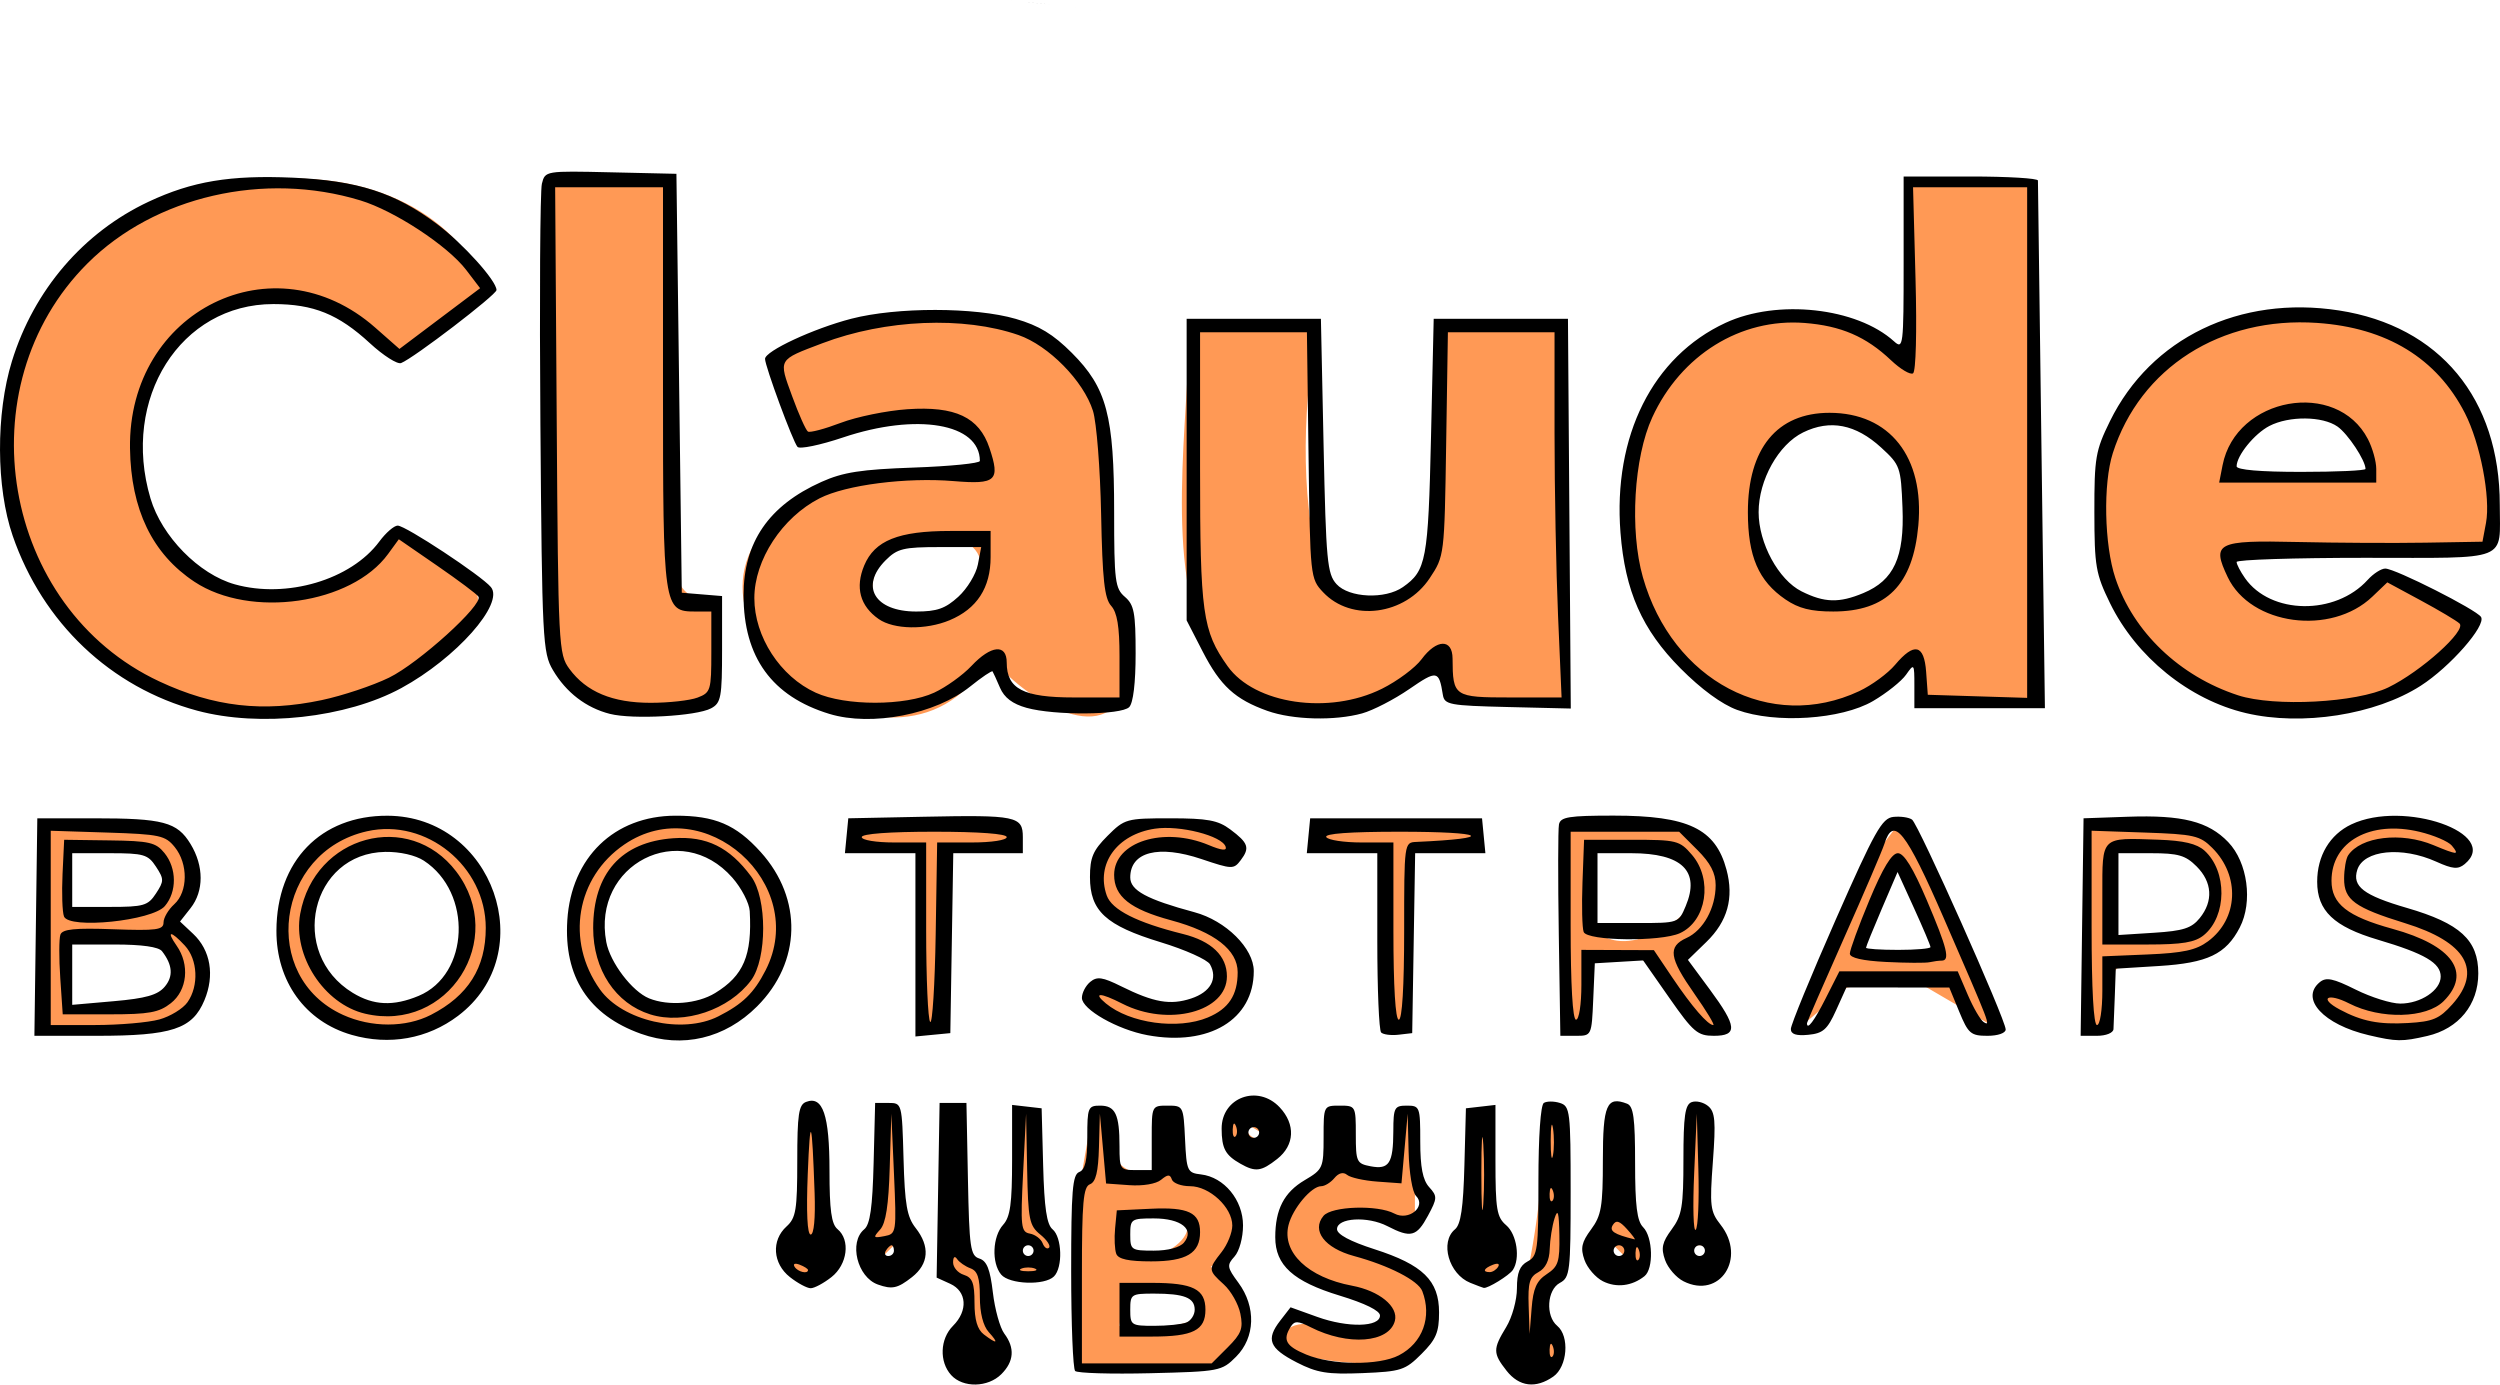
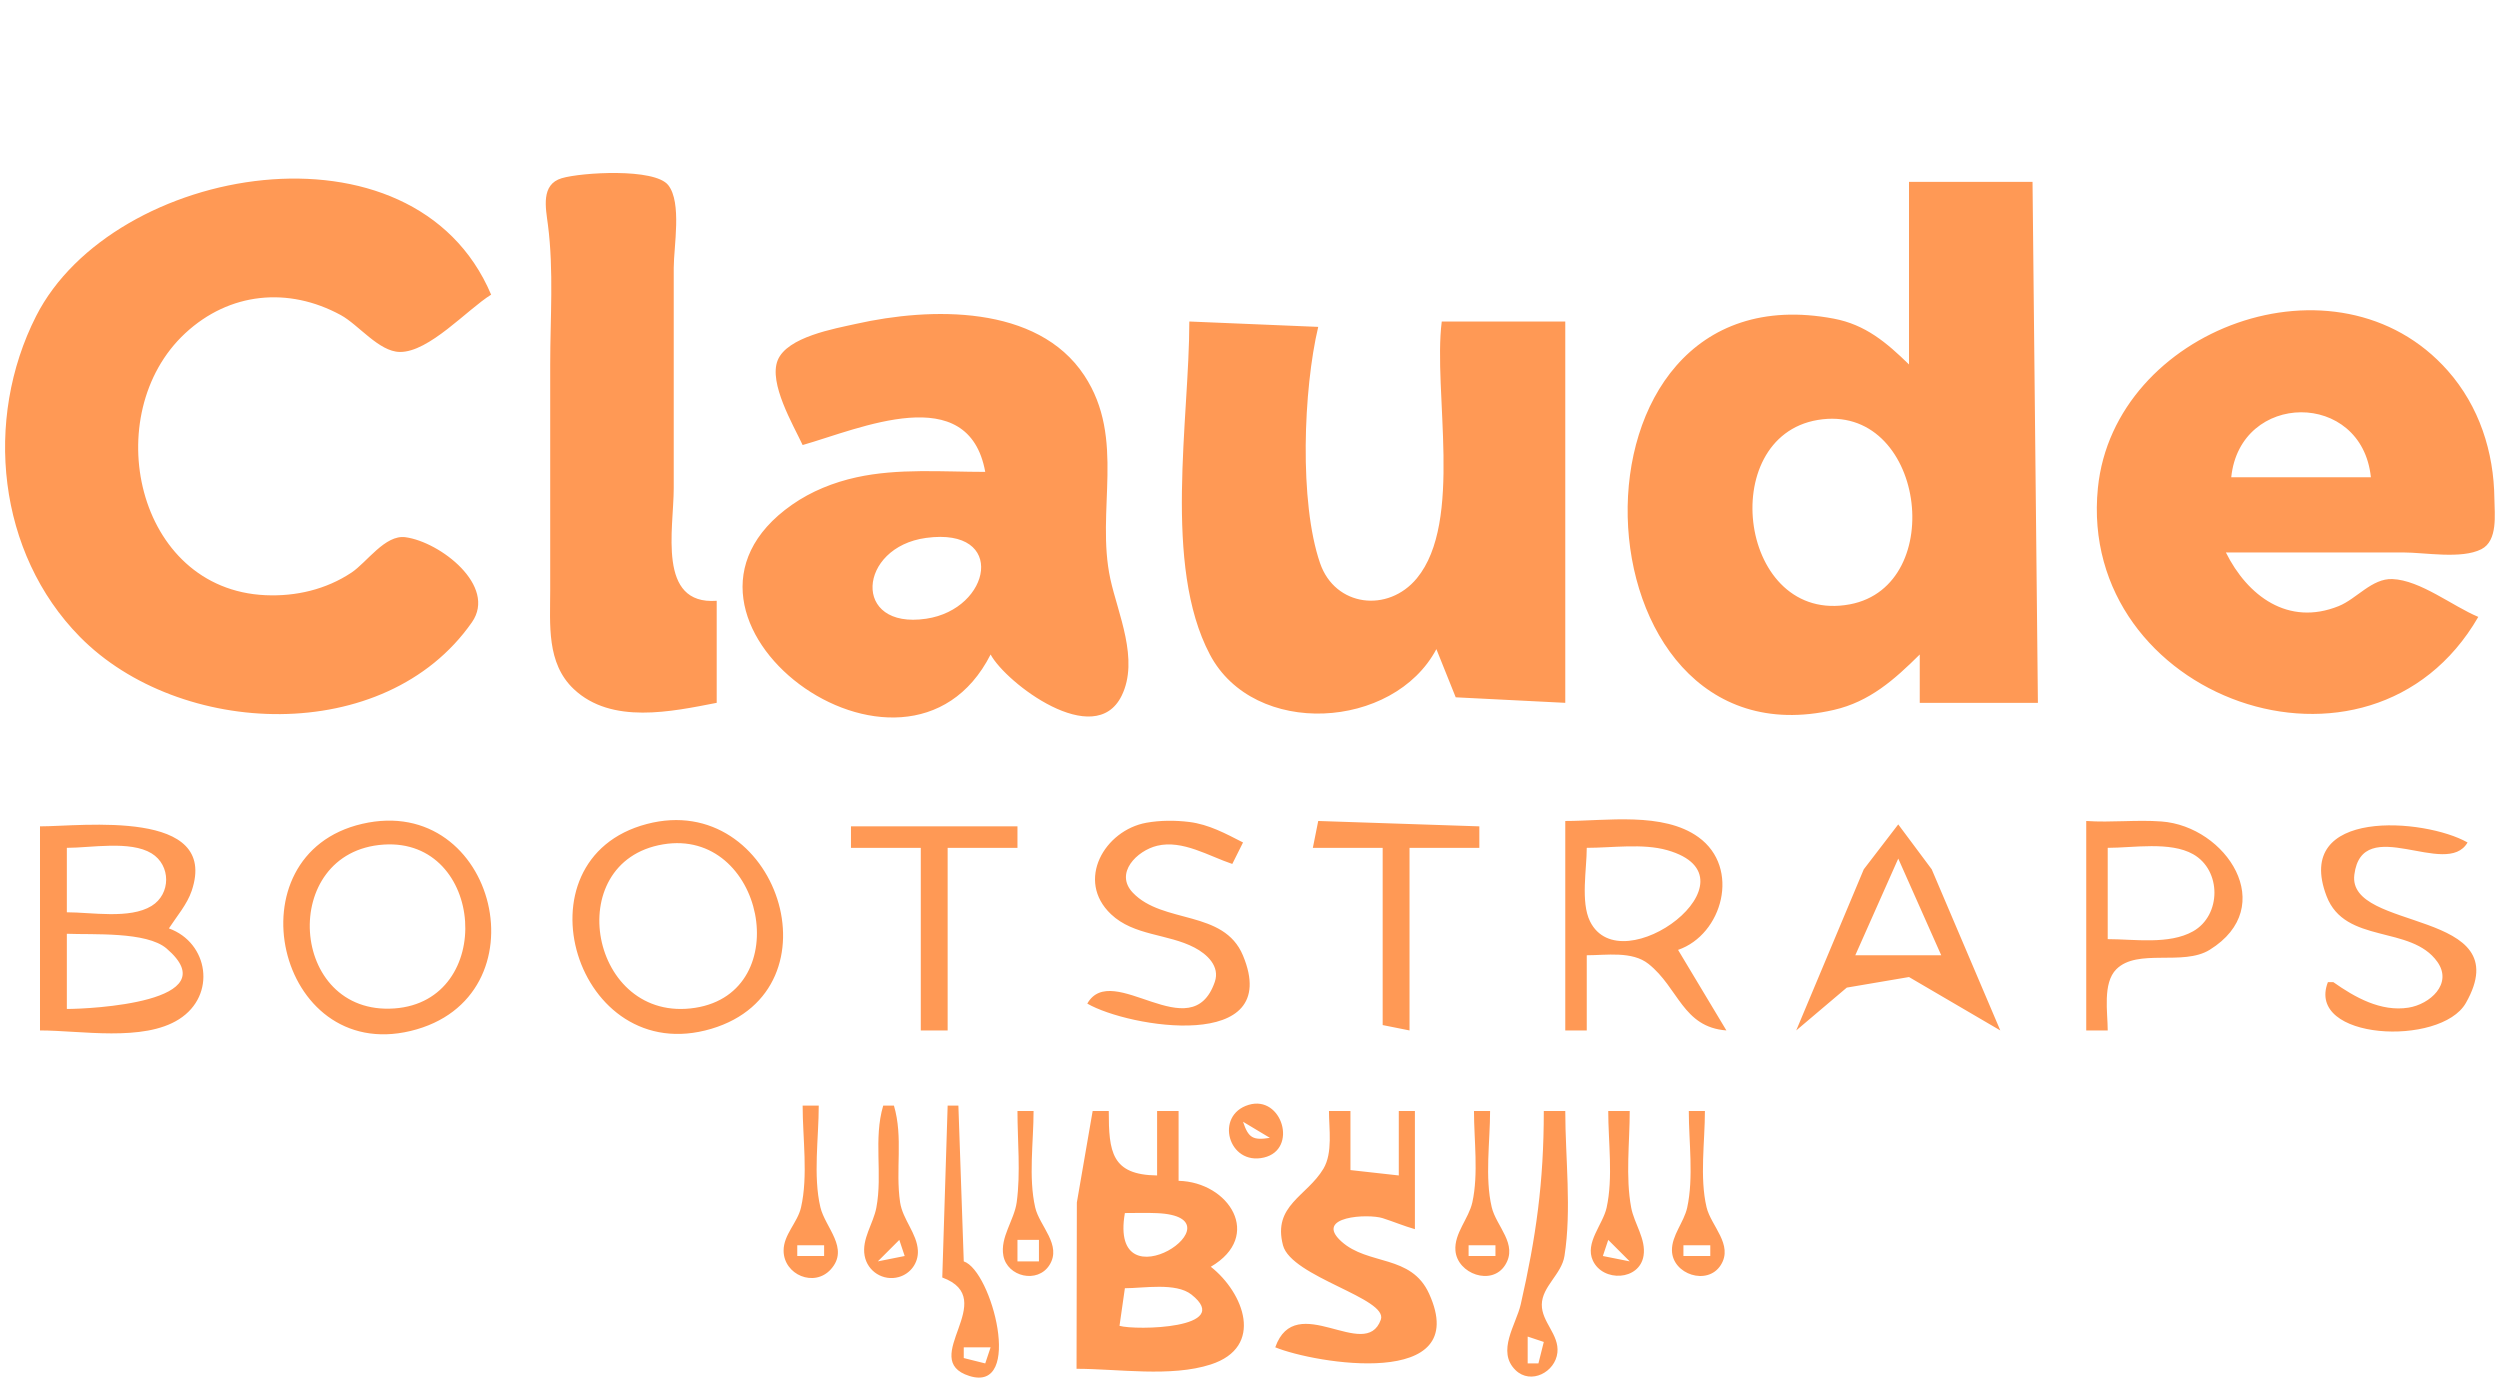
<svg xmlns="http://www.w3.org/2000/svg" version="1.1" id="svg1" width="465.488" height="257.792" viewBox="0 0 465.488 257.792">
  <defs id="defs1" />
  <g id="g1" transform="translate(-278.5532,-564.1366)">
    <path style="display:inline;fill:#ff9955;stroke:none;stroke-width:2.3;stroke-dasharray:4.6, 2.3;stroke-dashoffset:0" d="m 412,695 v -19 c -11.142,0.831 -8,-13.394 -8,-21 v -41 c 0,-3.929 1.544,-12.15 -1.028,-15.397 -2.541,-3.209 -16.174,-2.369 -19.824,-1.286 -3.935,1.168 -2.978,5.545 -2.573,8.682 1.101,8.517 0.424,17.421 0.424,26 v 42 c 0,6.385 -0.727,13.615 4.39,18.442 C 392.435,699.087 403.631,696.623 412,695 m -42,-76 c -14.414,-34.044 -70.439,-24.157 -84.727,4 -9.776,19.265 -7.192,44.125 8.155,59.711 18.482,18.769 56.788,20.506 72.995,-2.711 4.71,-6.748 -5.886,-14.957 -12.383,-15.838 -3.773,-0.511 -7.183,4.688 -10.043,6.589 -4.737,3.15 -10.354,4.457 -15.996,4.208 -24.217,-1.068 -31.133,-33.758 -14.957,-48.774 8.23,-7.64 19.198,-8.695 28.957,-3.385 3.314,1.803 7.11,6.826 11,6.869 5.447,0.061 12.517,-7.877 17,-10.669 m 264,-21 v 34 c -4.174,-4.076 -8.109,-7.419 -14,-8.532 -53.049,-10.029 -49.289,84.166 0,72.852 6.671,-1.531 11.267,-5.629 16,-10.319 v 9 h 22 l -1,-97 h -23 m 106,81 c -4.776,-1.988 -10.797,-6.846 -16,-7.046 -3.811,-0.146 -6.652,3.688 -10,5.036 -9.406,3.788 -16.969,-1.891 -21,-9.991 h 33 c 4.084,0 10.846,1.285 14.566,-0.603 3.116,-1.582 2.459,-6.513 2.43,-9.397 -0.089,-8.725 -2.83,-17.213 -8.665,-23.826 C 713.795,609.897 672.134,625.381 669.171,655 665.257,694.118 719.842,713.873 740,679 M 428,647 c 10.618,-3.03 30.884,-12.153 34,5 -7.941,0 -16.199,-0.701 -24,1.015 -4.244,0.934 -8.382,2.589 -11.96,5.09 C 396.104,679.025 447.241,717.031 463,686 c 2.84,5.283 19.377,17.883 24.397,7.682 3.307,-6.721 -0.713,-15.336 -2.098,-21.721 -2.76,-12.72 2.93,-26.121 -4.858,-37.921 -8.74,-13.244 -28.691,-12.695 -42.441,-9.614 -4.04,0.905 -12.895,2.431 -14.647,6.799 C 421.647,635.48 426.219,643.192 428,647 m 72,-23 c 0,18.303 -4.946,45.36 3.825,61.999 C 512.05,701.604 538.043,700.013 546,685 l 3.6,8.972 L 570,695 v -71 h -23 c -1.654,13.089 4.063,37.263 -4.638,47.811 -5.339,6.472 -15.217,5.32 -18.018,-2.812 C 520.433,657.642 521.241,636.589 524,625 l -24,-1 m 220,29 h -26 c 1.653,-16.036 24.327,-16.224 26,0 M 617,642.333 c 19.854,-3.342 24.416,30.853 6,34.326 -20.6,3.885 -25.108,-31.109 -6,-34.326 m -166,21.957 c 15.112,-2.042 12.111,13.258 0,15.051 -13.907,2.059 -12.714,-13.333 0,-15.051 M 346,717.529 c -24.71,5.71 -15.934,44.547 9,38.57 25.333,-6.073 16.093,-44.369 -9,-38.57 m 53,0.029 c -25.008,6.561 -13.231,45.652 12,38.137 24.489,-7.294 12.24,-44.497 -12,-38.137 M 481,751 c 7.668,4.459 36.559,9.229 28.987,-8.957 -3.57,-8.574 -14.924,-5.818 -20.509,-11.692 -3.462,-3.641 0.78,-7.833 4.526,-8.738 C 498.738,720.469 503.653,723.551 508,725 l 2,-4 c -3.231,-1.651 -6.344,-3.355 -10,-3.815 -2.588,-0.325 -5.43,-0.32 -8,0.144 -7.758,1.403 -13.224,10.737 -6.581,17.032 4.263,4.04 10.588,3.619 15.537,6.207 2.336,1.221 4.789,3.48 3.788,6.391 C 500.396,759.596 485.66,742.844 481,751 m 43,-34 -1,5 h 13 v 33 l 5,1 v -34 h 13 v -4 l -30,-1 m 46,0 v 39 h 4 v -14 c 3.637,0 8.444,-0.811 11.485,1.603 5.626,4.466 6.366,11.777 14.515,12.397 l -9,-15 c 8.272,-2.838 11.715,-15.28 3.786,-20.995 C 588.211,715.267 577.611,717 570,717 m 43,39 9.418,-7.976 L 634,746.055 651,756 638.231,726 631.997,717.636 625.579,726 613,756 m 54,-39 v 39 h 4 c 0,-3.323 -0.981,-8.812 1.603,-11.397 3.945,-3.945 12.415,-0.541 17.378,-3.613 13.005,-8.05 3.059,-23.012 -8.982,-23.9 -4.662,-0.344 -9.346,0.23 -14,-0.09 m 46,30 h -1 c -4.209,10.834 21.025,12.068 25.682,3.895 10.058,-17.651 -22.117,-13.199 -20.761,-23.892 1.463,-11.538 17.196,0.792 21.079,-6.003 -7.951,-4.52 -32.545,-6.506 -26.254,9.985 3.446,9.032 15.727,5.333 20.631,12.24 2.921,4.113 -1.423,7.911 -5.378,8.532 C 721.85,752.566 717.021,749.838 713,747 M 286,718 v 38 c 7.582,0 19.219,2.158 25.892,-2.089 C 318.917,749.439 317.382,739.653 310,737 c 1.444,-2.222 3.393,-4.464 4.247,-7.002 C 319.411,714.651 293.869,718 286,718 m 151,0 v 4 h 13 v 34 h 5 v -34 h 13 v -4 h -31 m -87,3.394 c 18.827,-1.237 20.909,29.145 2,30.508 -19.716,1.421 -21.579,-29.221 -2,-30.508 m 52,-0.039 c 18.771,-3.16 24.911,27.479 6,30.431 -19.565,3.054 -25.188,-27.201 -6,-30.431 M 291,734 v -12 c 4.479,0 11.824,-1.391 15.772,1.028 3.637,2.228 3.615,7.579 0,9.793 C 302.706,735.312 295.593,734 291,734 m 283,-12 c 4.714,0 10.418,-0.864 14.982,0.434 18.022,5.127 -8.565,25.063 -14.378,13.248 C 572.837,732.092 574,725.93 574,722 m 97,17 v -17 c 4.75,0 11.613,-1.229 15.891,1.179 5.333,3.002 5.28,11.392 0,14.364 C 682.419,740.061 675.943,739 671,739 m -39,-15 8,18 h -16 l 8,-18 m -341,28 v -14 c 4.795,0.206 14.838,-0.452 18.566,2.742 C 321.295,750.793 295.203,752 291,752 m 220.055,17.851 c -6.406,1.926 -3.796,11.374 2.837,9.812 6.409,-1.509 3.376,-11.68 -2.837,-9.812 M 428,770 c 0,6.005 1.043,13.096 -0.302,18.961 -0.652,2.844 -3.264,5.057 -3.242,8.06 0.034,4.484 5.715,6.886 8.798,3.451 3.518,-3.921 -1.054,-7.751 -1.951,-11.561 C 429.931,783.087 431,775.97 431,770 h -3 m 15,0 c -1.843,6.236 -0.087,12.688 -1.274,19 -0.558,2.966 -2.754,5.829 -2.184,8.945 0.536,2.935 3.465,4.777 6.353,3.972 2.199,-0.613 3.681,-2.651 3.563,-4.936 -0.166,-3.202 -2.833,-5.769 -3.311,-8.981 -0.896,-6.029 0.605,-12.072 -1.147,-18 h -2 m 12,0 -1,32 c 10.972,4.034 -4.653,15.291 5.055,18.338 C 469.15,823.507 463.246,800.741 458,799 l -1,-29 h -2 m 13,1 c 0,5.552 0.609,11.496 -0.143,17 -0.454,3.321 -3.121,6.515 -2.481,9.941 0.736,3.937 6.368,5.247 8.581,1.742 2.364,-3.745 -1.858,-7.253 -2.654,-10.722 C 470.026,783.395 471,776.697 471,771 h -3 m 14,0 -2.942,17.039 L 479,819 c 7.746,0 17.556,1.599 24.985,-0.804 C 514.079,814.93 510.119,804.815 504,800 c 9.796,-5.719 3.41,-15.773 -6,-16 v -13 h -4 v 12 c -8.509,-0.101 -8.995,-4.397 -9,-12 h -3 m 44,0 c 0,3.306 0.735,7.783 -1.028,10.741 -3.063,5.14 -9.488,6.834 -7.535,14.255 1.558,5.92 19.654,9.869 18.217,13.866 C 532.784,817.847 519.803,804.209 516,815 c 7.305,2.996 36.813,7.996 28.643,-9.985 -3.346,-7.363 -11.342,-5.205 -16.346,-9.738 -5.178,-4.691 5.046,-5.179 7.699,-4.326 2.028,0.651 3.953,1.464 6.005,2.049 v -22 h -3 v 12 l -9,-1 v -11 h -4 m 27,0 c 0,5.429 0.863,11.685 -0.302,17 -0.666,3.035 -3.404,5.778 -3.152,8.981 0.342,4.339 6.767,6.667 9.26,2.701 2.444,-3.888 -1.66,-7.192 -2.503,-10.772 C 555.001,783.385 556,776.664 556,771 h -3 m 13,0 c 0,13.343 -1.439,23.437 -4.294,36.001 -0.852,3.751 -4.558,8.753 -0.964,12.252 2.842,2.766 7.404,0.363 7.792,-3.272 0.359,-3.366 -2.945,-5.678 -2.904,-8.941 0.042,-3.372 3.684,-5.638 4.221,-9.054 C 571.205,789.387 570,779.706 570,771 h -4 m 12,0 c 0,5.739 0.929,12.382 -0.302,18 -0.686,3.129 -4.091,6.543 -2.561,9.852 1.873,4.05 8.693,3.748 9.438,-0.911 C 585.068,794.85 582.829,791.948 582.274,789 581.198,783.281 582,776.809 582,771 h -4 m 15,0 c 0,5.74 0.928,12.381 -0.302,18 -0.594,2.712 -2.89,5.154 -2.835,7.981 0.087,4.455 6.638,6.609 9.094,2.701 2.387,-3.798 -1.832,-7.279 -2.654,-10.772 C 595.001,783.385 596,776.664 596,771 h -3 m -78,5 c -3.137,0.494 -4,0.036 -5,-3 l 5,3 m -27,14 c 1.996,0 4.01,-0.069 6.004,0.019 C 510.572,790.755 484.874,807.921 488,790 m -56,6 v 2 h -5 v -2 h 5 m 14,-1 1,3 -5,1 4,-4 m 26,0 v 4 h -4 v -4 h 4 m 85,1 v 2 h -5 v -2 h 5 m 25,3 -5,-1 1,-3 4,4 m 15,-3 v 2 h -5 v -2 h 5 m -110,15 1,-7 c 3.459,0 9.509,-1.109 12.396,1.178 C 508.429,811.543 489.956,811.874 487,811 m 79,3 -1,4 h -2 v -5 l 3,1 m -103,1 -1,3 -4,-1 v -2 z" id="path2" />
-     <path style="display:inline;fill:#000000" d="M 455.655,820.171 C 453.41,817.691 453.57,813.43 456,811 c 2.824,-2.824 2.584,-6.413 -0.525,-7.829 l -2.525,-1.15 0.275,-16.26 L 453.5,769.5 h 2.5 2.5 l 0.277,14.191 c 0.25,12.783 0.46,14.249 2.124,14.777 1.394,0.443 2.011,1.988 2.518,6.309 0.369,3.147 1.326,6.596 2.126,7.664 2.003,2.673 1.822,5.192 -0.545,7.559 -2.499,2.499 -7.161,2.584 -9.345,0.171 z m 7,-8 C 461.609,811.015 461,808.612 461,805.64 c 0,-3.566 -0.423,-4.859 -1.75,-5.348 -0.963,-0.355 -2.081,-1.129 -2.485,-1.719 -0.448,-0.654 -0.741,-0.416 -0.75,0.61 -0.008,0.925 0.885,1.968 1.985,2.317 1.616,0.513 2,1.513 2,5.207 0,3.182 0.532,4.976 1.75,5.901 2.473,1.877 2.839,1.701 0.905,-0.437 z m 96.418,7.194 c -2.562,-3.257 -2.569,-4.039 -0.069,-8.139 1.103,-1.81 1.996,-5.037 1.996,-7.215 0,-2.917 0.519,-4.219 2,-5.011 1.853,-0.992 2,-2.094 2,-14.976 0,-8.274 0.409,-14.158 1.009,-14.529 0.555,-0.343 1.905,-0.339 3,0.008 1.878,0.596 1.991,1.534 1.991,16.529 0,14.874 -0.129,15.966 -2,16.968 -2.405,1.287 -2.71,6.166 -0.5,8 2.339,1.941 1.906,7.602 -0.723,9.443 -3.265,2.287 -6.359,1.904 -8.705,-1.078 z m 8.611,-4.553 c -0.319,-0.798 -0.556,-0.561 -0.604,0.604 -0.043,1.054 0.193,1.645 0.525,1.312 0.332,-0.332 0.368,-1.195 0.079,-1.917 z m -1.128,-13.441 c 2.139,-1.401 2.432,-2.307 2.345,-7.237 C 568.824,789.806 568.615,789.079 568,791 c -0.44,1.375 -0.846,3.947 -0.9,5.715 -0.066,2.122 -0.779,3.579 -2.1,4.285 -1.649,0.883 -1.968,1.985 -1.82,6.285 l 0.18,5.215 0.375,-4.763 c 0.292,-3.71 0.916,-5.117 2.82,-6.365 z m 1.128,-15.559 c -0.319,-0.798 -0.556,-0.561 -0.604,0.604 -0.043,1.054 0.193,1.645 0.525,1.312 0.332,-0.332 0.368,-1.195 0.079,-1.917 z m 0.035,-11.549 c -0.23,-1.52 -0.424,-0.514 -0.432,2.236 -0.008,2.75 0.181,3.994 0.418,2.764 0.237,-1.23 0.244,-3.48 0.014,-5 z m -88.978,45.143 C 478.333,819 478,810.628 478,800.802 c 0,-14.957 0.244,-17.958 1.5,-18.44 1.099,-0.422 1.5,-2.153 1.5,-6.469 C 481,770.344 481.14,770 483.393,770 486.227,770 487,771.624 487,777.582 487,781.824 487.119,782 490,782 h 3 v -6 c 0,-5.978 0.011,-6 2.952,-6 2.923,0 2.955,0.062 3.25,6.25 0.283,5.943 0.429,6.265 2.97,6.559 4.307,0.498 7.827,4.77 7.827,9.499 0,2.281 -0.69,4.797 -1.586,5.788 -1.457,1.61 -1.398,2.007 0.727,4.882 3.32,4.491 3.14,10.195 -0.434,13.773 -2.68,2.683 -3.07,2.758 -15.988,3.073 -7.282,0.178 -13.573,-0.01 -13.98,-0.417 z m 28.416,-4.408 c 2.533,-2.533 2.9,-3.509 2.349,-6.25 -0.359,-1.786 -1.745,-4.239 -3.079,-5.45 -2.933,-2.663 -2.945,-2.823 -0.426,-6.025 1.1,-1.398 2,-3.627 2,-4.953 C 508,788.943 503.76,785 500.129,785 c -1.629,0 -3.151,-0.562 -3.383,-1.25 -0.332,-0.987 -0.755,-0.974 -2.009,0.061 -0.93,0.768 -3.38,1.182 -5.913,1 L 484.5,784.5 l -0.577,-6.5 -0.577,-6.5 -0.173,6.281 c -0.125,4.544 -0.588,6.441 -1.673,6.857 -1.249,0.479 -1.5,3.32 -1.5,16.969 V 818 h 12.077 12.077 z M 487,808 v -5 h 6.066 c 7.617,0 9.934,1.166 9.934,5 0,3.834 -2.317,5 -9.934,5 H 487 Z m 12.418,2.393 C 500.288,810.059 501,808.982 501,808 c 0,-2.232 -1.94,-3 -7.582,-3 -4.242,0 -4.418,0.119 -4.418,3 0,2.881 0.176,3 4.418,3 2.43,0 5.13,-0.273 6,-0.607 z M 486.398,797.595 c -0.296,-0.773 -0.395,-2.91 -0.219,-4.75 L 486.5,789.5 l 6.337,-0.3 c 6.967,-0.33 9.163,0.713 9.163,4.351 0,3.929 -2.54,5.449 -9.103,5.449 -4.196,0 -6.12,-0.416 -6.499,-1.405 z M 499,795.5 c 2.037,-2.455 -0.518,-4.5 -5.622,-4.5 -4.197,0 -4.378,0.124 -4.378,3 0,2.876 0.18,3 4.378,3 2.671,0 4.863,-0.585 5.622,-1.5 z m 21,22.311 c -5.138,-2.638 -5.784,-4.278 -3.068,-7.786 l 1.916,-2.475 4.991,1.795 c 5.682,2.043 11.661,1.907 11.661,-0.265 0,-0.898 -2.759,-2.26 -7.5,-3.704 -8.671,-2.64 -12,-5.655 -12,-10.867 0,-5.194 1.634,-8.361 5.485,-10.633 C 524.874,781.877 525,781.59 525,775.901 525,770.011 525.006,770 528,770 c 2.962,0 3,0.069 3,5.383 0,5.078 0.156,5.413 2.747,5.909 3.444,0.658 4.218,-0.537 4.237,-6.542 0.014,-4.396 0.202,-4.75 2.515,-4.75 2.417,0 2.5,0.222 2.5,6.671 0,4.807 0.463,7.183 1.657,8.502 1.545,1.707 1.53,2.066 -0.227,5.329 -2.107,3.912 -3.19,4.191 -7.542,1.94 -3.689,-1.908 -9.387,-1.57 -9.387,0.556 0,0.972 2.442,2.282 6.961,3.734 9.037,2.903 12.039,5.839 12.039,11.773 0,3.7 -0.555,5.013 -3.262,7.72 -3.04,3.04 -3.79,3.284 -11,3.58 -6.515,0.267 -8.449,-0.048 -12.238,-1.993 z m 19.02,-1.321 c 4.427,-2.289 6.199,-7.15 4.357,-11.95 -0.758,-1.976 -6.189,-4.767 -12.719,-6.538 -5.47,-1.483 -7.948,-4.741 -5.682,-7.472 1.507,-1.816 10.096,-2.097 13.207,-0.432 2.666,1.427 6.009,-1.306 4.025,-3.29 -0.675,-0.675 -1.283,-4.313 -1.38,-8.257 l -0.173,-7.05 -0.577,6.485 -0.577,6.485 -4.5,-0.326 c -2.475,-0.179 -5.003,-0.741 -5.617,-1.247 -0.714,-0.589 -1.57,-0.376 -2.372,0.591 -0.69,0.832 -1.797,1.512 -2.458,1.512 -1.83,0 -5.319,4.159 -6.088,7.257 -1.259,5.071 3.635,9.733 11.829,11.27 5.093,0.956 8.671,3.893 7.977,6.549 -1.074,4.108 -8.748,4.695 -15.653,1.196 -2.398,-1.215 -3.026,-1.235 -3.735,-0.116 -1.558,2.458 -0.917,3.616 2.867,5.186 4.833,2.004 13.536,2.079 17.27,0.148 z M 425.635,801.927 C 422.428,799.405 422.138,795.09 425,792.5 c 1.755,-1.588 2,-3.08 2,-12.186 0,-8.706 0.265,-10.478 1.645,-11.007 3.112,-1.194 4.355,2.451 4.355,12.763 0,7.39 0.356,9.982 1.5,10.931 2.428,2.015 1.848,6.581 -1.135,8.927 C 431.916,803.067 430.177,804 429.5,804 c -0.677,0 -2.416,-0.933 -3.865,-2.073 z M 429,800.607 c 0,-0.216 -0.698,-0.661 -1.552,-0.989 -0.89,-0.341 -1.291,-0.174 -0.941,0.393 0.587,0.95 2.493,1.405 2.493,0.596 z m 1.229,-14.355 c -0.49,-14.01 -0.819,-14.911 -1.277,-3.5 -0.286,7.136 -0.086,11.252 0.548,11.252 0.604,1.7e-4 0.893,-3.07 0.729,-7.752 z M 442,803.306 c -3.836,-1.371 -5.436,-7.869 -2.532,-10.28 1.095,-0.909 1.54,-4.051 1.75,-12.372 L 441.5,769.5 h 2.5 c 2.488,0 2.501,0.051 2.787,10.389 0.235,8.526 0.639,10.836 2.25,12.885 2.705,3.439 2.467,6.685 -0.671,9.154 -2.683,2.11 -3.701,2.331 -6.365,1.379 z M 445,797 c 0,-0.55 -0.198,-1 -0.441,-1 -0.243,0 -0.719,0.45 -1.059,1 -0.34,0.55 -0.141,1 0.441,1 0.582,0 1.059,-0.45 1.059,-1 z m 0.007,-14.317 -0.493,-11.183 -0.296,9.964 c -0.211,7.11 -0.725,10.438 -1.793,11.618 -1.356,1.498 -1.281,1.613 0.789,1.219 2.255,-0.429 2.279,-0.586 1.793,-11.618 z m 107.308,20.31 c -4,-1.612 -5.709,-7.592 -2.848,-9.966 1.085,-0.9 1.541,-3.996 1.75,-11.872 L 551.5,770.5 l 2.75,-0.316 2.75,-0.316 v 10.344 c 0,9.107 0.239,10.549 2,12.057 1.986,1.701 2.654,6.207 1.235,8.332 -0.676,1.013 -4.688,3.483 -5.419,3.336 -0.174,-0.035 -1.299,-0.459 -2.5,-0.944 z m 5.178,-2.982 c 0.35,-0.567 -0.051,-0.735 -0.941,-0.393 -1.732,0.665 -2.049,1.382 -0.611,1.382 0.518,0 1.216,-0.445 1.552,-0.989 z m -2.753,-22.725 c -0.199,-3.183 -0.364,-0.837 -0.366,5.213 -0.002,6.05 0.161,8.654 0.362,5.787 0.201,-2.867 0.203,-7.817 0.004,-11 z m 22.277,25.42 c -1.366,-0.687 -2.915,-2.475 -3.441,-3.974 -0.776,-2.205 -0.541,-3.289 1.233,-5.688 1.909,-2.582 2.191,-4.243 2.191,-12.898 0,-10.299 0.712,-11.963 4.5,-10.509 1.201,0.461 1.5,2.661 1.5,11.04 0,7.968 0.358,10.822 1.5,11.964 1.819,1.819 1.981,7.728 0.25,9.112 -2.312,1.85 -5.233,2.209 -7.733,0.952 z m 6.667,-5.894 c -0.319,-0.798 -0.556,-0.561 -0.604,0.604 -0.043,1.054 0.193,1.645 0.525,1.312 0.332,-0.332 0.368,-1.195 0.079,-1.917 z M 581,797 c 0,-0.55 -0.45,-1 -1,-1 -0.55,0 -1,0.45 -1,1 0,0.55 0.45,1 1,1 0.55,0 1,-0.45 1,-1 z m 0.479,-4.024 c -1.396,-1.542 -2.02,-1.721 -2.625,-0.75 -0.702,1.126 0.212,1.729 4.051,2.674 0.223,0.055 -0.419,-0.811 -1.426,-1.924 z m 10.538,9.73 c -1.366,-0.687 -2.915,-2.475 -3.441,-3.974 -0.776,-2.205 -0.541,-3.289 1.233,-5.688 1.914,-2.589 2.191,-4.239 2.191,-13.036 0,-8.068 0.301,-10.187 1.513,-10.652 0.832,-0.319 2.218,0.005 3.079,0.72 1.309,1.086 1.455,2.789 0.891,10.362 -0.616,8.265 -0.491,9.296 1.421,11.72 4.914,6.229 -0.127,13.95 -6.887,10.549 z M 596,797 c 0,-0.55 -0.45,-1 -1,-1 -0.55,0 -1,0.45 -1,1 0,0.55 0.45,1 1,1 0.55,0 1,-0.45 1,-1 z M 594.781,781.913 594.489,771.5 l -0.494,11.204 c -0.272,6.162 -0.14,10.848 0.292,10.413 0.433,-0.435 0.655,-5.477 0.494,-11.204 z m -129.825,19.534 c -1.805,-2.175 -1.606,-7.071 0.378,-9.263 C 466.66,790.718 467,788.257 467,780.105 v -10.238 l 2.75,0.316 2.75,0.316 0.283,10.655 c 0.209,7.877 0.665,10.972 1.75,11.872 1.768,1.468 1.94,7.1 0.267,8.773 -1.729,1.729 -8.312,1.493 -9.844,-0.353 z m 6.294,-1.109 c -0.688,-0.277 -1.812,-0.277 -2.5,0 -0.688,0.277 -0.125,0.504 1.25,0.504 1.375,0 1.938,-0.227 1.25,-0.504 z M 471,797 c 0,-0.55 -0.45,-1 -1,-1 -0.55,0 -1,0.45 -1,1 0,0.55 0.45,1 1,1 0.55,0 1,-0.45 1,-1 z m 1.25,-2.996 c -2.043,-1.656 -2.268,-2.775 -2.448,-12.164 L 469.605,771.5 l -0.552,11 c -0.506,10.075 -0.4,11.028 1.259,11.328 0.996,0.18 2.064,0.987 2.374,1.793 0.309,0.806 0.844,1.182 1.189,0.836 0.345,-0.346 -0.386,-1.45 -1.624,-2.453 z m 37.25,-13.199 c -2.8,-1.588 -3.467,-2.832 -3.485,-6.498 -0.028,-5.83 6.737,-8.328 10.81,-3.992 2.982,3.174 2.796,7.051 -0.461,9.613 -2.987,2.349 -4.034,2.483 -6.865,0.878 z m -0.817,-6.993 c -0.319,-0.798 -0.556,-0.561 -0.604,0.604 -0.043,1.054 0.193,1.645 0.525,1.312 0.332,-0.332 0.368,-1.195 0.079,-1.917 z M 513,775 c 0,-0.55 -0.45,-1 -1,-1 -0.55,0 -1,0.45 -1,1 0,0.55 0.45,1 1,1 0.55,0 1,-0.45 1,-1 z M 344.037,756.826 c -8.651,-2.482 -14.05,-9.96 -14.015,-19.414 0.048,-12.968 8.252,-21.447 20.696,-21.39 19.662,0.09 28.627,25.556 13.117,37.264 -5.671,4.281 -12.783,5.553 -19.799,3.54 z m 14.753,-3.729 C 365.719,749.544 369,744.34 369,736.903 c 0,-11.464 -11.065,-20.471 -22.103,-17.991 -17.025,3.825 -20.073,27.108 -4.476,34.192 5.269,2.393 11.695,2.39 16.368,-0.006 z m -12.268,-0.22 c -7.649,-1.81 -13.484,-10.791 -12.074,-18.584 2.65,-14.642 20.248,-19.424 29.044,-7.893 9.643,12.643 -1.56,30.123 -16.97,26.477 z m 9.989,-3.317 c 9.46,-3.953 10.05,-19.216 0.973,-25.163 -1.565,-1.025 -4.449,-1.684 -7.191,-1.643 -13.887,0.21 -18.184,18.853 -6.051,26.251 3.864,2.356 7.559,2.523 12.269,0.555 z m 41.375,7.06 c -9.758,-3.487 -14.373,-10.611 -13.702,-21.15 0.744,-11.68 8.742,-19.422 20.099,-19.454 7.361,-0.021 11.29,1.649 15.901,6.76 7.858,8.708 7.586,20.495 -0.663,28.744 -5.991,5.991 -13.915,7.859 -21.635,5.1 z m 14.415,-3.241 c 4.545,-2.301 6.641,-4.346 8.807,-8.59 8.203,-16.072 -11.415,-33.552 -26.288,-23.424 -8.993,6.124 -10.994,17.961 -4.564,26.992 4.185,5.877 15.339,8.418 22.045,5.022 z M 399.619,753.009 C 393.151,750.975 389,744.697 389,736.951 c 0,-10.188 5.24,-16.061 14.935,-16.739 6.174,-0.431 10.437,1.663 14.473,7.111 2.999,4.047 2.992,15.323 -0.013,19.353 -4.086,5.482 -12.481,8.313 -18.776,6.333 z m 12.076,-3.965 c 5.312,-3.239 6.913,-7.023 6.455,-15.259 -0.083,-1.493 -1.538,-4.295 -3.233,-6.226 -9.621,-10.958 -26.192,-2.494 -23.475,11.99 0.714,3.808 4.822,9.207 7.975,10.482 3.614,1.462 8.966,1.032 12.277,-0.987 z m 80.524,7.84 C 486.629,755.852 480,752.084 480,749.938 c 0,-0.931 0.694,-2.269 1.541,-2.973 1.271,-1.055 2.278,-0.914 5.75,0.808 6.104,3.027 9.163,3.561 13.05,2.278 3.624,-1.196 5.001,-3.69 3.509,-6.356 -0.489,-0.873 -4.614,-2.724 -9.167,-4.113 C 484.426,736.456 481.5,733.76 481.5,727.439 c 0,-3.636 0.568,-4.968 3.269,-7.669 3.174,-3.174 3.515,-3.269 11.677,-3.269 6.931,0 8.892,0.362 11.168,2.061 3.388,2.53 3.698,3.438 1.958,5.735 -1.306,1.724 -1.599,1.716 -7.292,-0.202 C 494.257,721.392 489,722.745 489,727.514 c 0,2.415 3.086,4.086 11.957,6.475 5.848,1.575 11.043,6.731 11.043,10.961 0,9.028 -8.323,14.05 -19.78,11.935 z m 11.232,-3.3 C 507.328,751.965 509,749.424 509,745.155 c 0,-4.122 -4.29,-7.47 -12.377,-9.659 C 488.974,733.426 486,731.056 486,727.034 c 0,-6.15 9.221,-9.057 17.609,-5.552 2.428,1.015 3.422,1.113 3.155,0.312 -0.681,-2.044 -8.559,-4.052 -13.181,-3.359 -7.052,1.058 -11.025,6.566 -8.963,12.428 0.945,2.686 5.6,5.041 14.182,7.174 5.344,1.328 8.197,4.075 8.197,7.891 0,6.601 -10.91,9.452 -19.47,5.088 -4.133,-2.107 -5.575,-2.127 -3.063,-0.043 4.465,3.706 13.419,4.938 18.985,2.613 z m 216.138,3.297 c -8.402,-1.971 -12.838,-6.771 -9.114,-9.861 1.191,-0.988 2.482,-0.723 6.696,1.378 2.872,1.431 6.608,2.602 8.302,2.602 3.819,0 7.526,-2.48 7.526,-5.034 0,-2.533 -2.967,-4.273 -11.684,-6.856 C 713.098,736.676 710,733.721 710,728.315 c 0,-4.832 2.349,-8.779 6.357,-10.681 9.777,-4.64 27.951,1.715 21.12,7.384 -1.24,1.029 -2.225,0.947 -5.299,-0.439 -6.44,-2.904 -13.539,-2.171 -14.71,1.519 -0.982,3.095 1.169,4.745 9.251,7.094 9.904,2.878 13.28,5.977 13.28,12.192 0,5.821 -3.65,10.294 -9.5,11.644 -4.699,1.084 -5.718,1.07 -10.911,-0.147 z m 15.579,-5.744 c 5.644,-6.316 2.575,-11.593 -8.782,-15.101 -9.413,-2.907 -11.389,-4.352 -11.37,-8.31 0.008,-1.775 0.346,-3.722 0.75,-4.327 2.342,-3.508 9.883,-4.409 15.889,-1.9 4.444,1.857 4.896,1.868 3.419,0.088 -0.645,-0.777 -3.346,-1.934 -6.002,-2.571 -9.187,-2.204 -16.404,1.807 -16.404,9.117 0,4.315 2.951,6.636 11.381,8.955 11.18,3.075 14.78,8.175 9.498,13.456 -3.226,3.226 -11.703,3.435 -17.585,0.434 -4.052,-2.067 -5.734,-1 -1.769,1.123 4.109,2.199 7.305,2.831 12.726,2.518 4.622,-0.267 5.834,-0.779 8.25,-3.483 z M 285.229,736.75 285.5,716.5 H 296 c 12.944,0 15.533,0.686 18.027,4.777 2.508,4.113 2.512,8.768 0.01,11.949 l -1.963,2.495 2.448,2.299 c 3.243,3.047 4.034,7.712 2.095,12.354 C 314.369,755.753 310.586,757 296.511,757 h -11.553 z m 22.991,17.206 c 2.046,-0.568 4.409,-2.016 5.25,-3.217 2.146,-3.064 1.91,-7.953 -0.509,-10.55 -2.64,-2.834 -3.513,-2.814 -1.518,0.034 2.471,3.527 1.991,8.291 -1.078,10.705 C 308.156,752.665 306.318,753 298.982,753 h -8.749 l -0.458,-6.75 c -0.252,-3.712 -0.24,-7.354 0.026,-8.092 0.37,-1.027 2.681,-1.261 9.842,-1 8.043,0.294 9.358,0.117 9.358,-1.253 -4.2e-4,-0.877 0.899,-2.409 1.999,-3.405 2.564,-2.321 2.608,-7.527 0.09,-10.639 -1.752,-2.165 -2.788,-2.389 -12.5,-2.702 L 288,718.818 V 736.909 755 l 8.25,-0.006 c 4.537,-0.003 9.924,-0.471 11.971,-1.039 z M 290.466,734.772 c -0.313,-0.816 -0.433,-4.361 -0.268,-7.878 L 290.5,720.5 l 8.431,0.114 c 7.458,0.101 8.64,0.373 10.25,2.361 2.302,2.843 2.333,7.199 0.07,9.864 -2.335,2.749 -17.858,4.347 -18.784,1.933 z M 307.592,730.5 c 1.517,-2.316 1.517,-2.684 0,-5 -1.488,-2.271 -2.276,-2.5 -8.615,-2.5 H 292 v 5 5 h 6.977 c 6.339,0 7.127,-0.229 8.615,-2.5 z m 1.608,17.388 c 1.656,-1.934 1.502,-4.08 -0.478,-6.638 -0.629,-0.812 -3.725,-1.25 -8.845,-1.25 H 292 v 5.617 5.617 l 7.75,-0.681 c 5.934,-0.521 8.148,-1.146 9.45,-2.666 z M 449,740.063 V 723 h -6.563 -6.563 l 0.313,-3.25 0.313,-3.25 14,-0.288 c 17.313,-0.356 18.5,-0.111 18.5,3.807 V 723 h -6.476 -6.476 l -0.274,16.75 -0.274,16.75 -3.25,0.313 -3.25,0.313 z M 459.524,721 c 3.651,0 6.476,-0.436 6.476,-1 0,-0.617 -5.167,-1 -13.5,-1 -8.333,0 -13.5,0.383 -13.5,1 0,0.556 2.667,1 6,1 h 6 v 16.333 c 0,8.983 0.338,16.672 0.75,17.085 0.412,0.413 0.873,-6.937 1.024,-16.333 L 453.047,721 Z m 76.189,35.379 C 535.321,755.987 535,748.317 535,739.333 V 723 h -6.563 -6.563 l 0.313,-3.25 0.313,-3.25 h 16 16 l 0.313,3.25 0.313,3.25 h -6.539 -6.539 l -0.274,16.75 -0.274,16.75 -2.537,0.296 c -1.396,0.163 -2.858,-0.025 -3.25,-0.417 z M 540,737.5 c 0,-16.414 0.012,-16.501 2.25,-16.601 C 557.282,720.221 555.261,719 539.108,719 c -9.229,0 -14.009,0.351 -13.608,1 0.34,0.55 3.291,1 6.559,1 H 538 v 16.5 c 0,10.333 0.374,16.5 1,16.5 0.626,0 1,-6.167 1,-16.5 z m 28.792,0.648 c -0.161,-10.369 -0.146,-19.594 0.032,-20.5 0.274,-1.397 1.824,-1.648 10.185,-1.648 13.876,0 18.953,2.429 21.005,10.049 1.42,5.273 0.208,9.639 -3.739,13.473 l -3.439,3.34 4.082,5.526 c 5.074,6.869 5.223,8.612 0.736,8.612 -3.011,0 -3.837,-0.703 -8.25,-7.017 l -4.904,-7.017 -4.5,0.267 -4.5,0.267 -0.296,6.75 c -0.294,6.721 -0.308,6.75 -3.208,6.75 h -2.913 z m 25.272,11.059 c -4.733,-6.747 -5.028,-8.81 -1.489,-10.423 3.13,-1.426 5.425,-5.586 5.425,-9.834 0,-2.249 -0.973,-4.122 -3.4,-6.55 L 591.2,719 H 581.1 571 v 17.5 c 0,11 0.371,17.5 1,17.5 0.564,0 1,-2.833 1,-6.5 V 741 l 6.75,0.026 6.75,0.026 3.5,5.198 c 3.568,5.299 6.552,8.751 7.564,8.751 0.31,0 -1.265,-2.607 -3.5,-5.793 z m -20.64,-11.545 c -0.282,-0.736 -0.381,-4.899 -0.219,-9.25 L 573.5,720.5 h 8.838 c 8.445,0 8.946,0.125 11.25,2.806 3.925,4.566 2.731,12.316 -2.246,14.584 -3.579,1.631 -17.273,1.457 -17.919,-0.228 z m 18.994,-4.803 C 595.165,726.325 591.745,723 582.277,723 H 576 v 6.5 6.5 h 7.548 c 7.516,0 7.554,-0.014 8.869,-3.142 z M 612,755.727 c 0,-0.77 3.751,-9.911 8.335,-20.313 7.293,-16.549 8.637,-18.946 10.75,-19.173 1.328,-0.142 2.893,0.083 3.478,0.5 1.199,0.857 17.438,37.246 17.438,39.077 0,0.678 -1.451,1.182 -3.401,1.182 -3.09,0 -3.57,-0.412 -5.25,-4.496 L 641.5,748.008 l -9.579,-0.004 -9.579,-0.004 -1.921,4.25 c -1.618,3.579 -2.434,4.299 -5.171,4.563 -2.268,0.219 -3.25,-0.11 -3.25,-1.086 z M 618.5,750 l 2.534,-5 h 11.019 11.019 l 1.882,4.39 c 1.035,2.414 2.363,4.687 2.951,5.051 1.337,0.826 1.296,0.719 -7.404,-19.29 -7.106,-16.344 -9.394,-19.215 -11.078,-13.901 -0.392,1.238 -3.797,9.178 -7.567,17.645 -3.77,8.467 -6.854,15.555 -6.854,15.75 0,1.396 1.339,-0.381 3.5,-4.645 z m 11.25,-6.75 c -4.397,-0.222 -6.755,-0.761 -6.765,-1.546 -0.008,-0.662 1.629,-5.142 3.637,-9.954 2.51,-6.014 4.17,-8.75 5.31,-8.75 1.134,0 2.835,2.766 5.383,8.75 3.815,8.962 4.377,11.25 2.767,11.25 -0.505,0 -1.518,0.133 -2.25,0.296 -0.732,0.163 -4.369,0.142 -8.082,-0.046 z m 8.25,-2.772 c 0,-0.287 -1.379,-3.55 -3.065,-7.25 l -3.065,-6.728 -2.935,6.849 c -1.614,3.767 -2.935,7.029 -2.935,7.25 0,0.221 2.7,0.401 6,0.401 3.3,0 6,-0.235 6,-0.522 z M 666.229,736.75 666.5,716.5 l 8.243,-0.29 c 10.146,-0.357 15.001,0.87 18.697,4.728 3.613,3.771 4.609,11.133 2.151,15.888 -2.576,4.982 -5.995,6.613 -15.039,7.175 l -8.052,0.5 -0.177,5 c -0.098,2.75 -0.21,5.562 -0.25,6.25 -0.041,0.708 -1.382,1.25 -3.093,1.25 h -3.021 z M 670,748.603 v -6.397 l 8.427,-0.353 c 6.615,-0.277 9.035,-0.803 11.25,-2.446 5.644,-4.187 6.015,-12.166 0.808,-17.377 -2.306,-2.308 -3.399,-2.559 -12.506,-2.873 L 668,718.813 v 18.094 C 668,748.302 668.37,755 669,755 c 0.562,0 1,-2.799 1,-6.397 z m 0,-17.986 c 0,-10.843 -0.347,-10.505 10.387,-10.133 4.765,0.165 7.206,0.742 8.642,2.042 4.247,3.843 4.18,12.178 -0.126,15.724 -1.65,1.359 -4,1.75 -10.514,1.75 H 670 Z m 18.134,4.467 c 2.556,-3.157 2.34,-6.701 -0.588,-9.629 -2.065,-2.065 -3.415,-2.455 -8.5,-2.455 H 673 v 7.617 7.616 l 6.634,-0.422 c 5.421,-0.345 6.975,-0.844 8.5,-2.727 z m -372.869,-38.625 c -16.09,-4.333 -28.759,-16.345 -34.353,-32.572 -3.093,-8.973 -3.15,-22.741 -0.133,-32.507 4.095,-13.254 13.299,-23.988 25.466,-29.695 8.099,-3.8 15.181,-4.978 26.83,-4.467 12.059,0.53 19.064,2.783 26.856,8.638 4.832,3.63 11.069,10.553 11.069,12.286 0,0.88 -15.446,12.701 -17.766,13.596 -0.696,0.269 -3.311,-1.397 -5.81,-3.701 -5.865,-5.406 -10.486,-7.279 -17.969,-7.283 -17.281,-0.009 -28.405,17.585 -22.88,36.188 2.102,7.079 9.019,14.125 15.704,15.997 9.657,2.704 21.638,-0.849 26.911,-7.982 1.202,-1.626 2.739,-2.957 3.414,-2.957 1.465,0 15.581,9.314 17.354,11.45 2.549,3.071 -6.482,13.251 -16.679,18.801 -10.213,5.559 -26.36,7.346 -38.015,4.207 z m 23.218,-1.972 c 3.84,-0.813 9.465,-2.689 12.5,-4.169 5.551,-2.706 17.578,-13.602 16.657,-15.091 -0.272,-0.44 -3.72,-3.024 -7.662,-5.742 l -7.168,-4.942 -1.996,2.741 c -6.82,9.362 -25.641,12.067 -36.047,5.181 -7.857,-5.2 -11.842,-13.447 -12.009,-24.856 -0.377,-25.662 26.821,-39.055 45.651,-22.48 l 4.518,3.977 7.511,-5.653 7.511,-5.653 -2.587,-3.392 c -3.444,-4.515 -13.329,-11.012 -19.711,-12.957 -17.916,-5.457 -38.268,-0.767 -50.782,11.703 -23.066,22.986 -16.013,64.132 13.345,77.857 10.156,4.748 19.307,5.799 30.27,3.477 z m 53.64,2.574 c -4.449,-1.133 -8.162,-3.987 -10.623,-8.165 -1.9,-3.226 -2.016,-5.516 -2.327,-45.771 -0.18,-23.307 -0.055,-43.458 0.277,-44.781 0.601,-2.396 0.65,-2.404 12.827,-2.124 L 404.5,596.5 l 0.5,39 0.5,39 3.75,0.31 3.75,0.31 v 9.904 c 0,8.963 -0.195,10.009 -2.051,11.002 -2.73,1.461 -14.591,2.112 -18.826,1.033 z m 16.312,-3.036 c 2.44,-0.928 2.565,-1.343 2.565,-8.5 V 678 h -2.943 C 402.071,678 402,677.508 402,636.277 V 599 h -10.04 -10.04 l 0.29,43.428 c 0.281,42.113 0.353,43.513 2.361,46.25 3.139,4.277 8.02,6.319 15.114,6.32 3.402,8.5e-4 7.339,-0.437 8.75,-0.974 z m 24.559,3.041 C 422.29,693.81 417,686.509 417,674.992 c 0,-9.899 4.687,-16.728 14.5,-21.126 4.04,-1.811 7.351,-2.324 17.25,-2.674 6.737,-0.238 12.25,-0.792 12.25,-1.231 0,-6.987 -11.718,-8.995 -25.493,-4.368 -4.246,1.426 -8.055,2.214 -8.463,1.75 C 426.178,646.359 421,632.324 421,630.96 c 0,-1.456 9.007,-5.648 16.067,-7.477 8.454,-2.191 23.026,-2.179 30.606,0.024 4.353,1.265 6.975,2.855 10.458,6.341 6.499,6.505 7.87,11.662 7.87,29.611 0,12.859 0.176,14.247 2,15.809 1.719,1.472 2,2.95 2,10.522 0,5.519 -0.448,9.258 -1.2,10.01 -1.495,1.495 -13.884,1.582 -19.099,0.134 -2.618,-0.727 -4.158,-1.891 -4.952,-3.744 -0.634,-1.479 -1.258,-2.847 -1.385,-3.04 -0.127,-0.193 -1.999,1.07 -4.159,2.806 -6.448,5.182 -18.348,7.502 -26.211,5.11 z M 452.5,693.104 c 2.2,-1.019 5.322,-3.259 6.937,-4.978 C 463.074,684.256 466,683.976 466,687.5 c 0,4.902 3.072,6.5 12.5,6.5 h 8.5 v -7.671 c 0,-5.546 -0.432,-8.149 -1.56,-9.395 -1.239,-1.369 -1.622,-4.883 -1.864,-17.079 -0.167,-8.445 -0.85,-17.09 -1.516,-19.21 -1.748,-5.557 -8.244,-12.174 -13.87,-14.125 -10.205,-3.54 -24.762,-2.931 -36.517,1.527 -8.354,3.168 -8.179,2.862 -5.629,9.855 1.235,3.388 2.561,6.354 2.945,6.592 0.385,0.238 3.132,-0.493 6.105,-1.624 2.973,-1.131 8.555,-2.273 12.405,-2.537 8.929,-0.613 13.361,1.478 15.285,7.211 2.046,6.095 1.252,6.833 -6.64,6.172 -8.817,-0.739 -20.085,0.703 -24.972,3.196 -6.983,3.562 -12.163,11.479 -12.163,18.589 0,7.188 4.823,14.611 11.447,17.62 5.489,2.493 16.639,2.485 22.041,-0.016 z m -10.341,-13.705 c -3.48,-2.438 -4.406,-5.874 -2.689,-9.983 C 441.41,664.776 445.837,663 455.468,663 H 463 v 4.865 c 0,5.712 -2.544,9.629 -7.636,11.756 -4.415,1.845 -10.398,1.744 -13.205,-0.222 z M 456.987,675.25 c 1.66,-1.512 3.298,-4.213 3.641,-6 L 461.25,666 h -7.67 c -6.811,0 -7.946,0.275 -10.125,2.455 -4.843,4.843 -2.042,9.545 5.685,9.545 3.87,0 5.429,-0.546 7.848,-2.75 z m 57.571,21.258 C 508.528,694.36 505.776,691.842 502.5,685.477 l -3,-5.829 V 651.574 623.5 h 12.5 12.5 l 0.5,23.647 c 0.453,21.441 0.678,23.844 2.405,25.75 2.325,2.566 9.06,2.866 12.365,0.551 4.343,-3.042 4.709,-4.994 5.23,-27.949 l 0.5,-22 h 12.5 12.5 l 0.263,36.282 0.263,36.282 -11.75,-0.282 c -10.864,-0.261 -11.775,-0.433 -12.071,-2.282 -0.731,-4.562 -1.077,-4.62 -6.257,-1.057 -2.801,1.927 -6.748,3.963 -8.77,4.525 -5.099,1.416 -12.926,1.212 -17.619,-0.46 z m 21.303,-4.126 c 2.89,-1.44 6.212,-3.915 7.384,-5.5 2.798,-3.785 5.75,-3.852 5.768,-0.132 0.035,7.084 0.282,7.25 10.759,7.25 h 9.54 l -0.656,-15.159 C 568.295,670.504 568,655.204 568,644.841 V 626 h -9.928 -9.928 l -0.322,20.826 c -0.322,20.776 -0.329,20.836 -3.057,24.955 -4.575,6.908 -14.584,8.231 -19.856,2.625 -2.381,-2.533 -2.413,-2.834 -2.712,-25.485 L 521.895,626 H 511.948 502 v 25.374 c 0,26.959 0.458,30.247 5.13,36.808 5.04,7.078 18.891,9.103 28.731,4.199 z M 602,696.317 c -2.86,-1.044 -6.703,-3.862 -10.544,-7.73 -7.155,-7.206 -10.328,-14.383 -11.177,-25.284 -1.402,-18.004 5.988,-32.758 19.562,-39.055 9.64,-4.472 24.416,-2.849 31.372,3.446 C 632.922,629.239 633,628.603 633,613.155 V 597 h 12.5 c 6.875,0 12.503,0.338 12.507,0.75 0.004,0.412 0.298,22.688 0.653,49.5 L 659.306,696 H 647.153 635 v -4.223 c 0,-4.094 -0.047,-4.156 -1.546,-2.015 -0.85,1.214 -3.621,3.424 -6.158,4.91 -5.882,3.447 -18.171,4.246 -25.296,1.644 z m 22.727,-3.492 c 2.325,-1.089 5.333,-3.296 6.685,-4.903 3.567,-4.24 5.408,-3.817 5.78,1.328 l 0.307,4.25 9.25,0.288 9.25,0.288 V 646.538 599 h -10.623 -10.623 l 0.461,17.041 c 0.268,9.904 0.074,17.28 -0.463,17.612 -0.509,0.314 -2.348,-0.779 -4.088,-2.429 -4.655,-4.415 -9.324,-6.43 -16.118,-6.955 -11.899,-0.921 -22.999,5.962 -28.346,17.576 -3.436,7.463 -4.234,21.017 -1.751,29.761 5.482,19.311 23.782,28.951 40.279,21.22 z M 610.999,675.75 C 605.981,672.324 604,667.725 604,659.5 c 0,-11.877 5.441,-18.5 15.198,-18.5 11.21,0 17.694,8.228 16.538,20.984 -1.002,11.05 -5.904,16.006 -15.837,16.013 -4.171,0.003 -6.444,-0.571 -8.898,-2.246 z m 14.511,-1.19 c 5.682,-2.374 7.647,-6.666 7.279,-15.897 -0.302,-7.582 -0.431,-7.946 -3.97,-11.19 -4.748,-4.351 -9.508,-5.278 -14.526,-2.826 C 609.697,646.892 606,653.513 606,659.5 c 0,5.773 3.705,12.603 8,14.748 4.256,2.126 6.99,2.2 11.51,0.312 z m 71.236,22.354 c -10.575,-2.492 -20.437,-10.468 -25.32,-20.477 -2.657,-5.445 -2.898,-6.851 -2.911,-16.938 -0.013,-10.145 0.212,-11.462 2.905,-16.946 7.593,-15.465 24.178,-23.478 42.66,-20.61 C 732.813,624.851 744,638.368 744,658.1 744,668.862 746.186,668 718.893,668 705.752,668 695,668.35 695,668.777 c 0,0.428 0.702,1.78 1.561,3.006 4.771,6.812 16.818,6.98 22.847,0.319 1.046,-1.156 2.518,-2.102 3.27,-2.102 1.837,0 16.998,7.665 17.833,9.016 0.988,1.599 -5.764,9.297 -11.231,12.805 -8.432,5.411 -22.104,7.551 -32.533,5.093 z m 26.508,-4.787 c 6.085,-2.956 14.613,-10.618 13.246,-11.901 -0.55,-0.516 -3.799,-2.45 -7.221,-4.297 l -6.221,-3.359 -2.779,2.656 c -7.7,7.358 -22.655,5.344 -26.934,-3.628 -3.045,-6.384 -2.047,-6.89 12.922,-6.544 7.278,0.168 18.02,0.225 23.872,0.126 L 740.777,665 l 0.656,-3.496 c 0.884,-4.712 -1.063,-14.849 -3.925,-20.441 -5.229,-10.215 -14.56,-15.913 -27.514,-16.801 -17.941,-1.23 -32.966,8.343 -38.044,24.238 -1.826,5.715 -1.596,17.052 0.471,23.27 3.339,10.042 11.973,18.288 22.864,21.834 6.736,2.193 22.08,1.383 27.968,-1.477 z M 692.387,650.75 c 2.491,-12.717 21.257,-16.075 27.065,-4.844 0.852,1.647 1.549,4.142 1.549,5.544 V 654 H 706.375 691.75 Z M 719,651.45 c 0,-1.578 -3.273,-6.528 -5.217,-7.89 -2.796,-1.958 -9.008,-2.013 -12.684,-0.112 -2.78,1.437 -6.099,5.528 -6.099,7.516 0,0.656 4.395,1.035 12,1.035 6.6,0 12,-0.247 12,-0.55 z M 473.325,564.905 c -26.795,-3.122 39.381,4.589 0,0 z" id="path1" />
  </g>
</svg>
